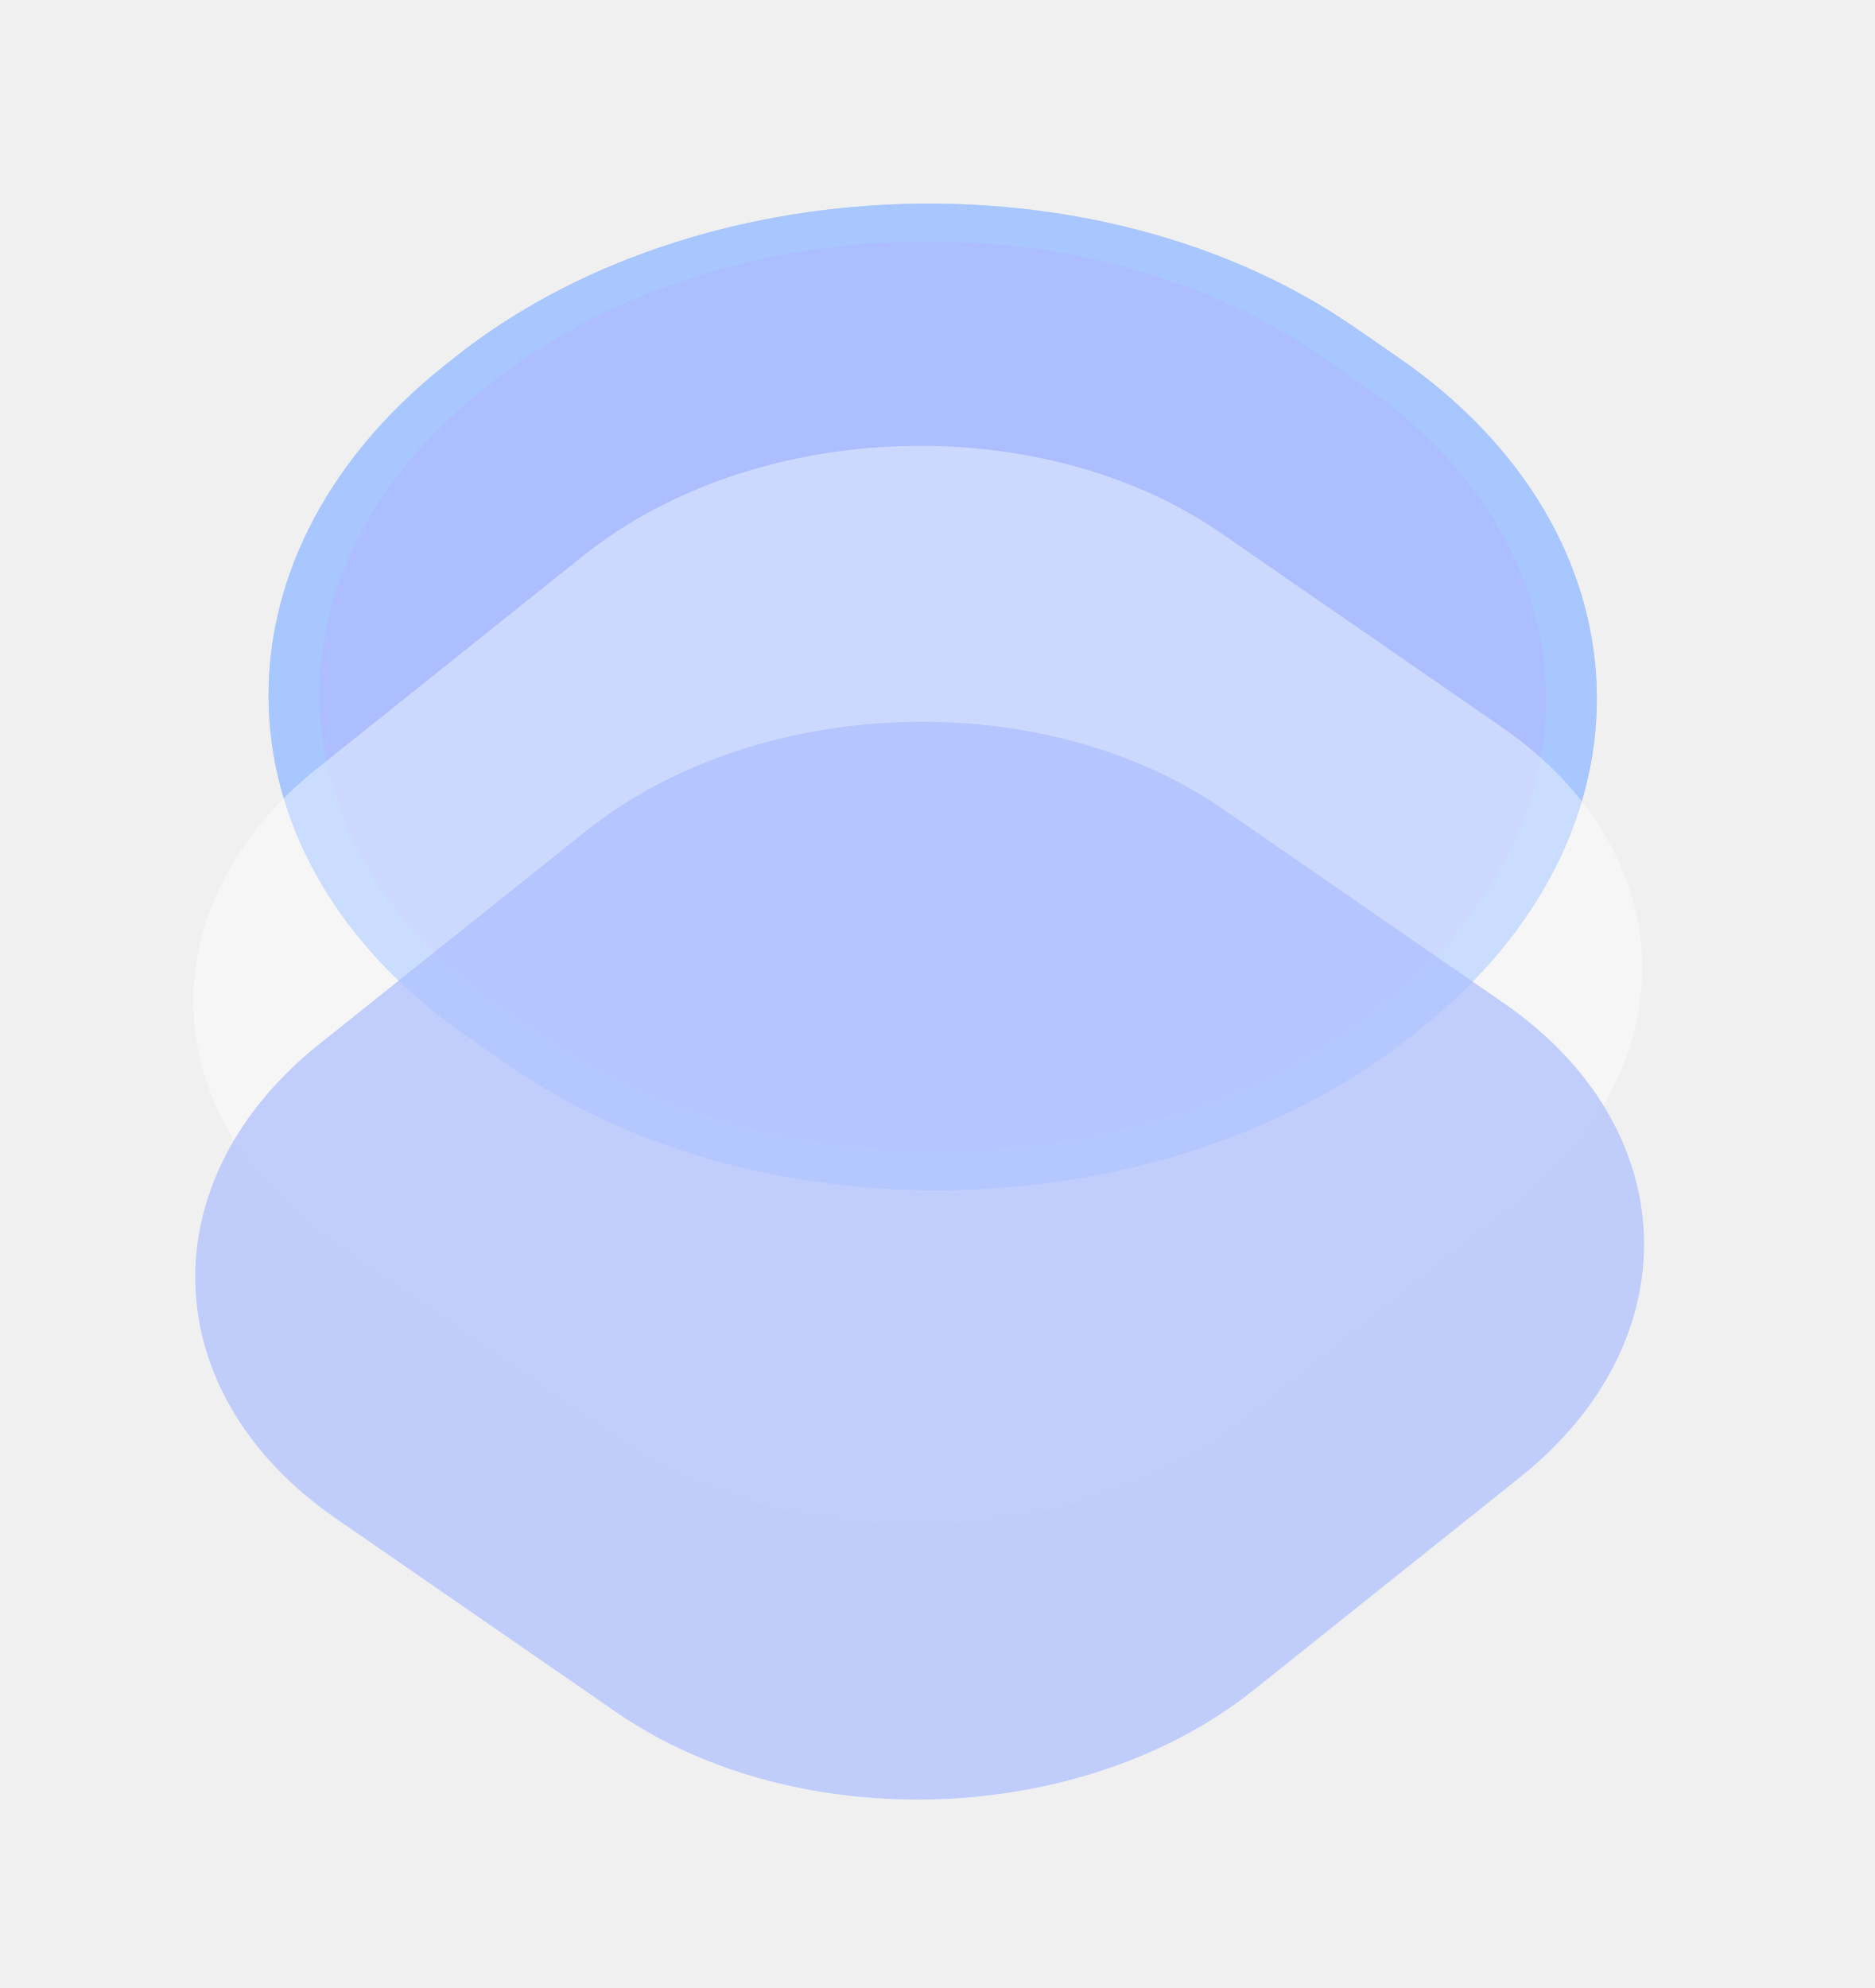
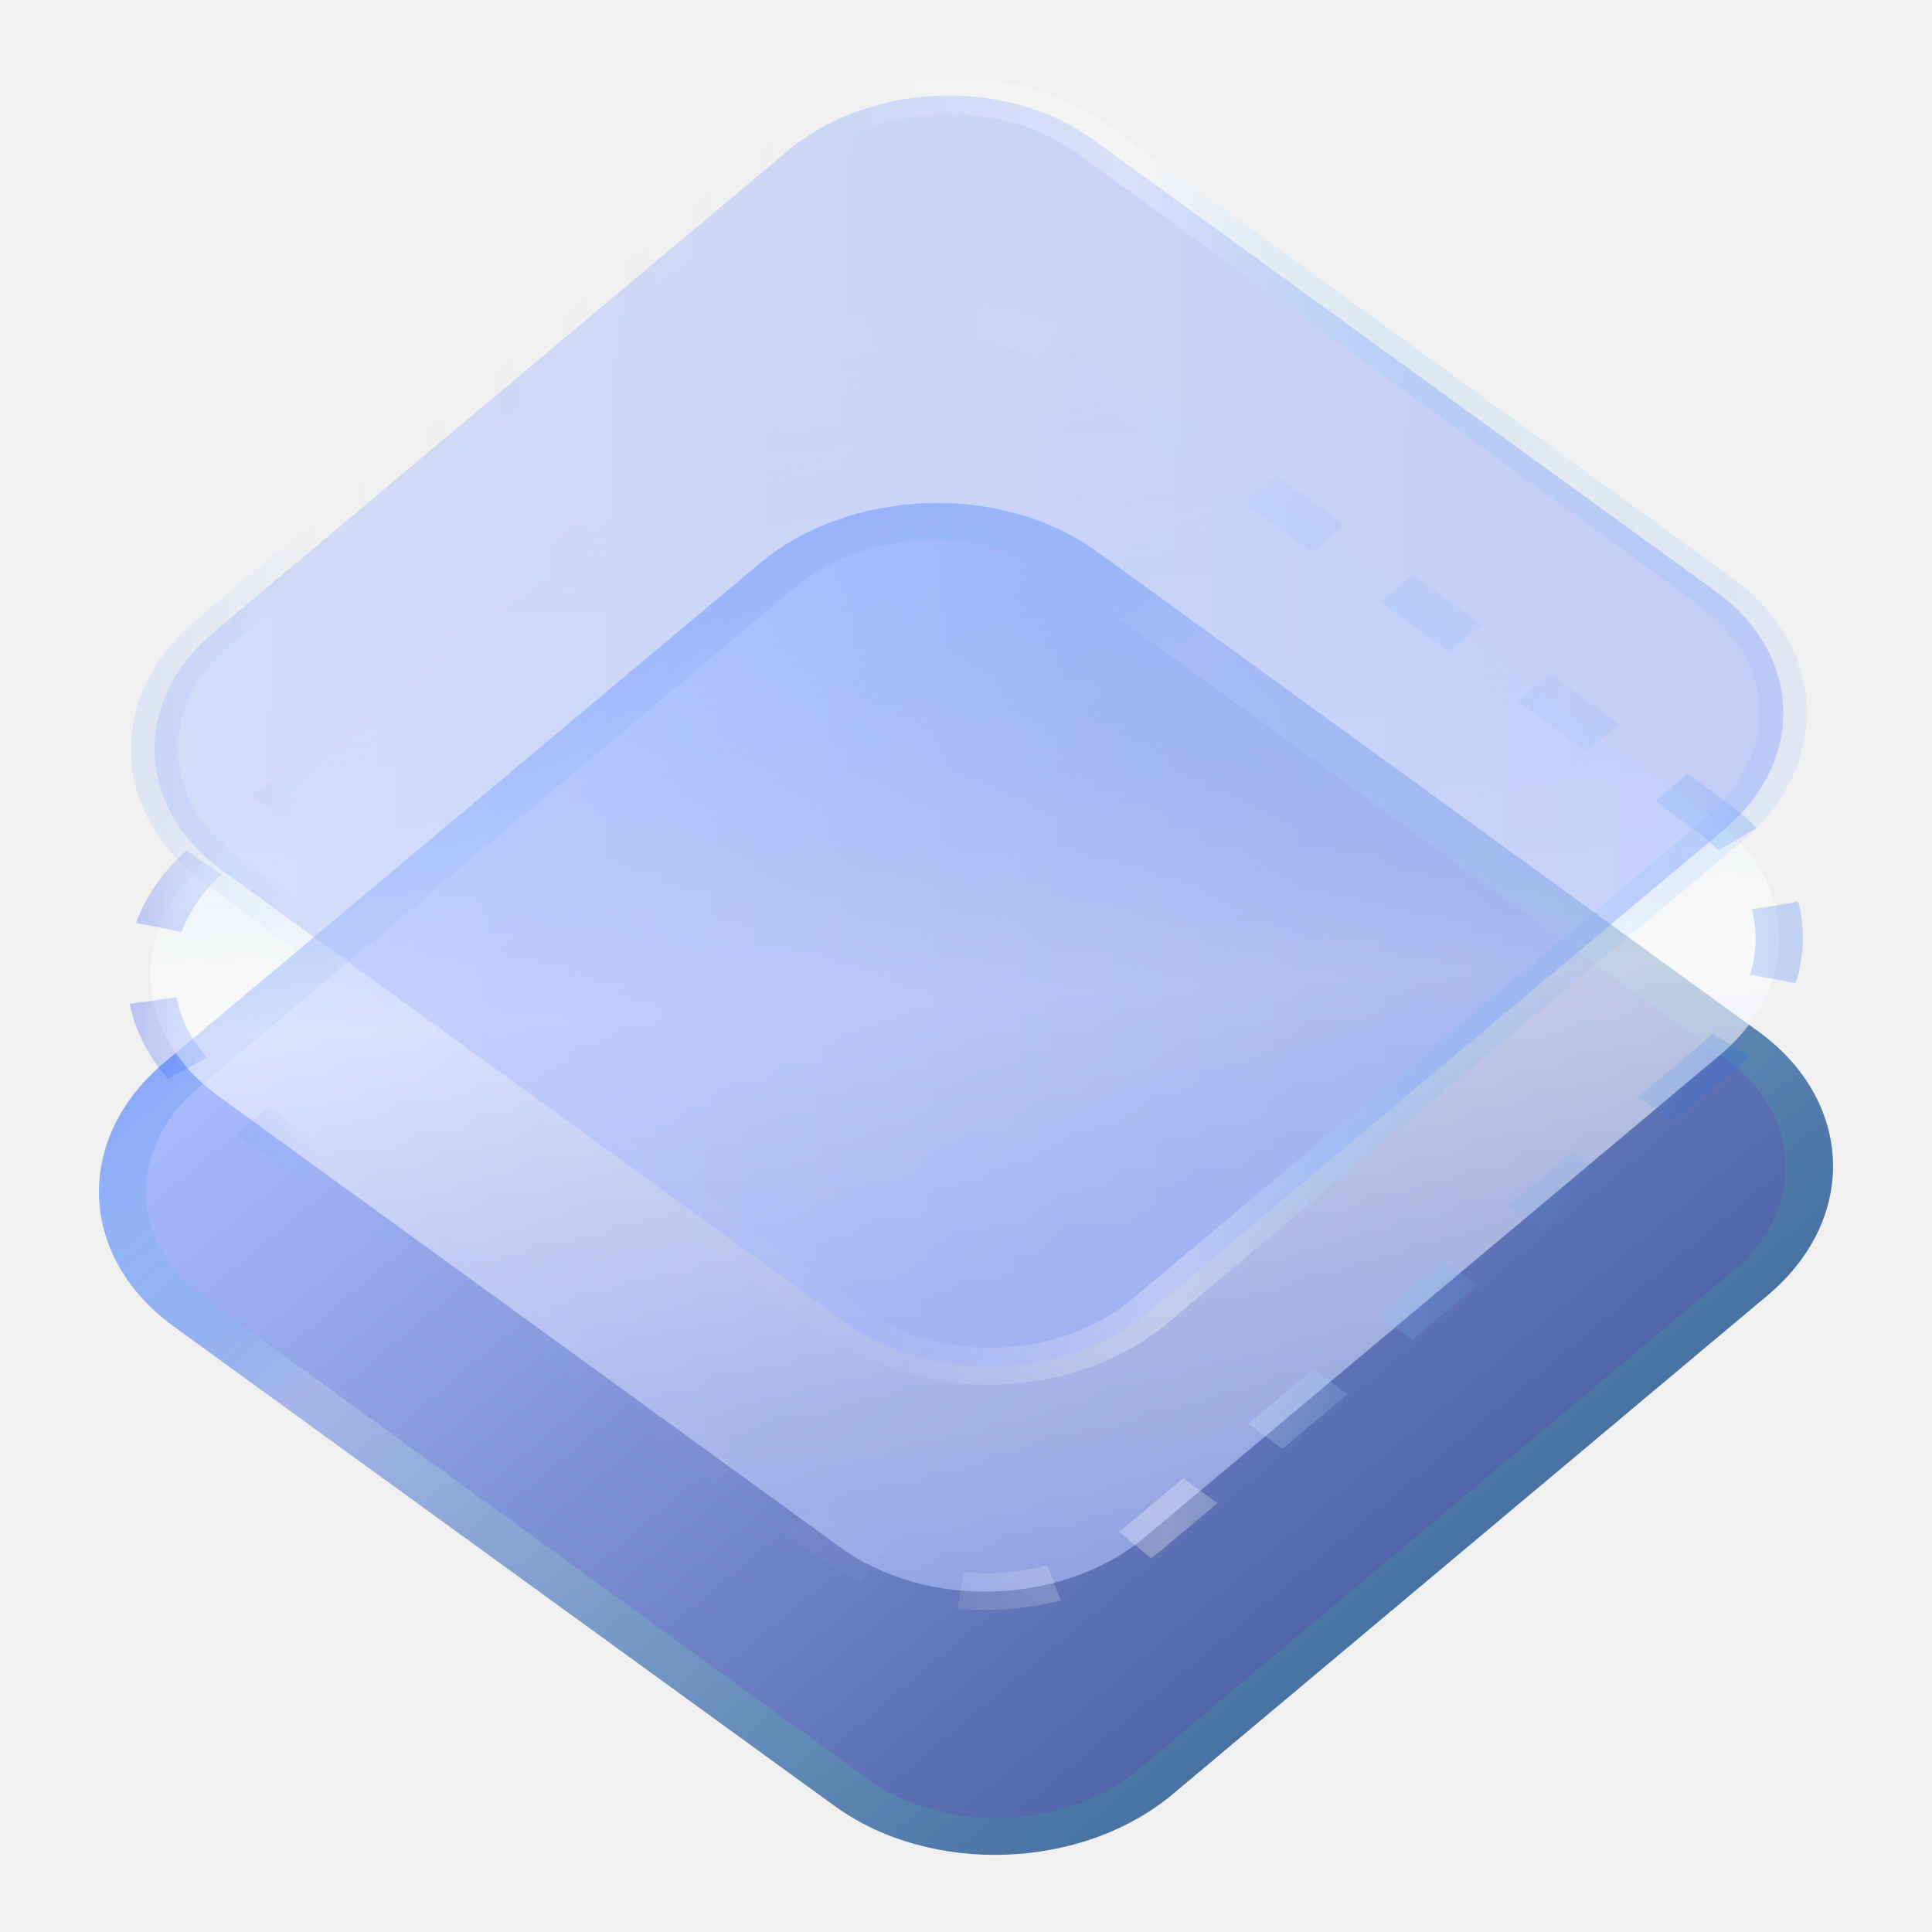
- <svg xmlns="http://www.w3.org/2000/svg" width="33" height="35" viewBox="0 0 33 35" fill="none">
-   <rect width="20" height="20.724" rx="9.895" transform="matrix(-0.781321 0.624162 -0.822706 -0.568501 32.7595 11.9189)" fill="#ACBEFF" />
-   <rect x="-0.634" y="0.022" width="19.21" height="19.934" rx="9.5" transform="matrix(-0.781321 0.624162 -0.822706 -0.568501 31.649 12.3489)" stroke="#A5C9FF" stroke-opacity="0.66" stroke-width="0.79" />
-   <rect width="20" height="20" rx="7" transform="matrix(-0.781321 0.624162 -0.822707 -0.568501 32.1995 16.7808)" fill="white" fill-opacity="0.4" />
-   <rect width="20" height="20" rx="7" transform="matrix(-0.781321 0.624162 -0.822707 -0.568501 32.2322 21.6382)" fill="#ACBEFF" fill-opacity="0.7" />
+ <svg xmlns="http://www.w3.org/2000/svg" width="36" height="36" viewBox="0 0 36 36" fill="none">
+   <rect width="22.461" height="23.213" rx="4" transform="matrix(-0.76628 0.642538 -0.809402 -0.587288 36 21.5679)" fill="url(#paint0_linear_701_7963)" />
+   <rect x="-0.622" y="0.022" width="21.671" height="22.423" rx="3.605" transform="matrix(-0.76628 0.642538 -0.809402 -0.587288 34.9184 22.0024)" stroke="url(#paint1_linear_701_7963)" stroke-opacity="0.2" stroke-width="0.79" />
+   <rect x="-0.622" y="0.022" width="21.186" height="21.546" rx="3.605" transform="matrix(-0.76628 0.642538 -0.809402 -0.587288 34.3559 17.7524)" fill="url(#paint2_linear_701_7963)" fill-opacity="0.6" stroke="url(#paint3_linear_701_7963)" stroke-width="0.79" stroke-dasharray="1.58 1.58" />
+   <rect x="-0.622" y="0.022" width="21.186" height="21.546" rx="3.605" transform="matrix(-0.76628 0.642538 -0.809402 -0.587288 34.4321 13.5517)" fill="url(#paint4_linear_701_7963)" fill-opacity="0.4" stroke="url(#paint5_linear_701_7963)" stroke-width="0.79" />
+   <defs>
+     <linearGradient id="paint0_linear_701_7963" x1="11.23" y1="23.213" x2="11.23" y2="0" gradientUnits="userSpaceOnUse">
+       <stop stop-color="#ACBEFF" />
+       <stop offset="1" stop-color="#4F62A6" />
+     </linearGradient>
+     <linearGradient id="paint1_linear_701_7963" x1="11.23" y1="0" x2="11.23" y2="23.213" gradientUnits="userSpaceOnUse">
+       <stop stop-color="#00FF75" stop-opacity="0.5" />
+       <stop offset="0.701" stop-color="white" />
+       <stop offset="0.842" stop-color="#00C2FF" stop-opacity="0.32" />
+       <stop offset="1" stop-color="#003DDA" />
+     </linearGradient>
+     <linearGradient id="paint2_linear_701_7963" x1="20.35" y1="1.027" x2="1.345" y2="21.09" gradientUnits="userSpaceOnUse">
+       <stop stop-color="#ACBEFF" />
+       <stop offset="0.483" stop-color="white" />
+       <stop offset="1" stop-color="#C9ECFF" stop-opacity="0" />
+     </linearGradient>
+     <linearGradient id="paint3_linear_701_7963" x1="0.483" y1="0.871" x2="20.497" y2="20.805" gradientUnits="userSpaceOnUse">
+       <stop stop-color="#0054F7" stop-opacity="0.2" />
+       <stop offset="0.125" stop-color="#1A9BF8" stop-opacity="0.058" />
+       <stop offset="0.378" stop-color="white" stop-opacity="0.3" />
+       <stop offset="0.55" stop-color="white" stop-opacity="0.03" />
+       <stop offset="0.863" stop-color="#97C6FE" stop-opacity="0" />
+       <stop offset="1" stop-color="#0029FF" stop-opacity="0.3" />
+     </linearGradient>
+     <linearGradient id="paint4_linear_701_7963" x1="2.11" y1="0.916" x2="20.323" y2="21.081" gradientUnits="userSpaceOnUse">
+       <stop stop-color="#7F9AFF" />
+       <stop offset="1" stop-color="#ACBEFF" />
+     </linearGradient>
+     <linearGradient id="paint5_linear_701_7963" x1="0.483" y1="0.871" x2="20.497" y2="20.805" gradientUnits="userSpaceOnUse">
+       <stop stop-color="#ACBEFF" stop-opacity="0.2" />
+       <stop offset="0.125" stop-color="#1A9BF8" stop-opacity="0.058" />
+       <stop offset="0.378" stop-color="white" stop-opacity="0.3" />
+       <stop offset="0.55" stop-color="white" stop-opacity="0.03" />
+       <stop offset="0.863" stop-color="#97C6FE" stop-opacity="0" />
+       <stop offset="1" stop-color="#ACBEFF" stop-opacity="0.3" />
+     </linearGradient>
+   </defs>
</svg>
